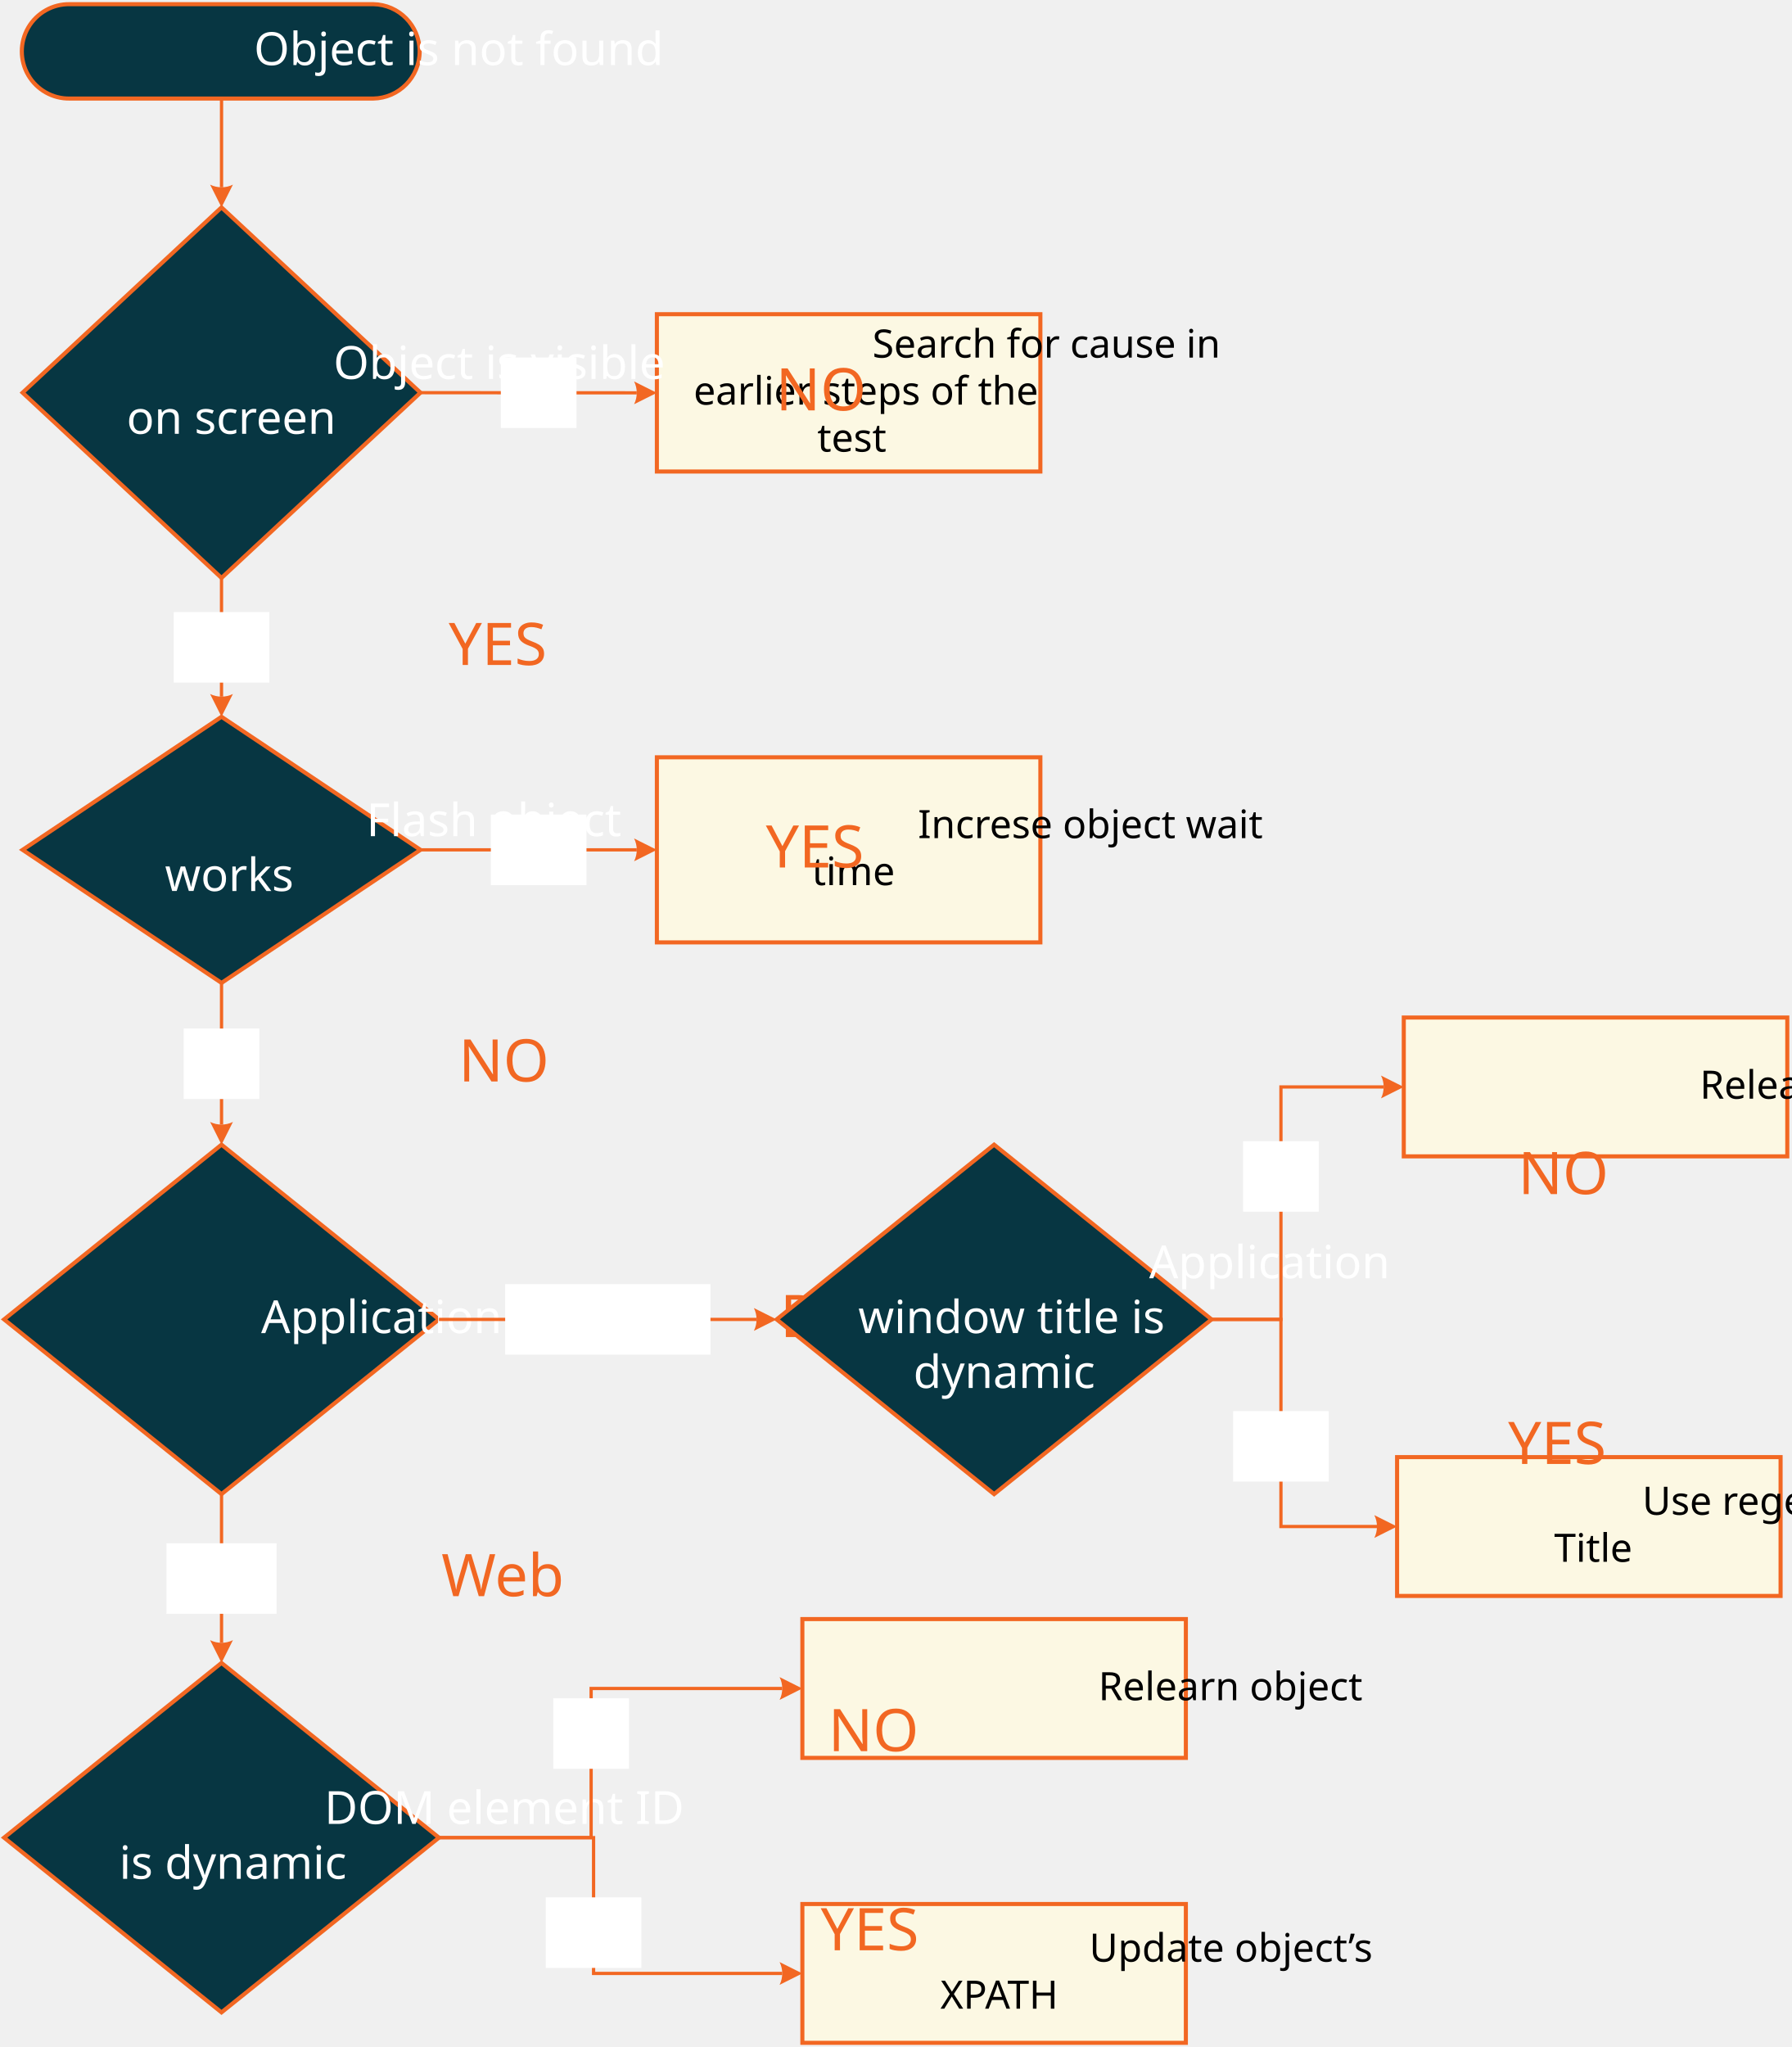
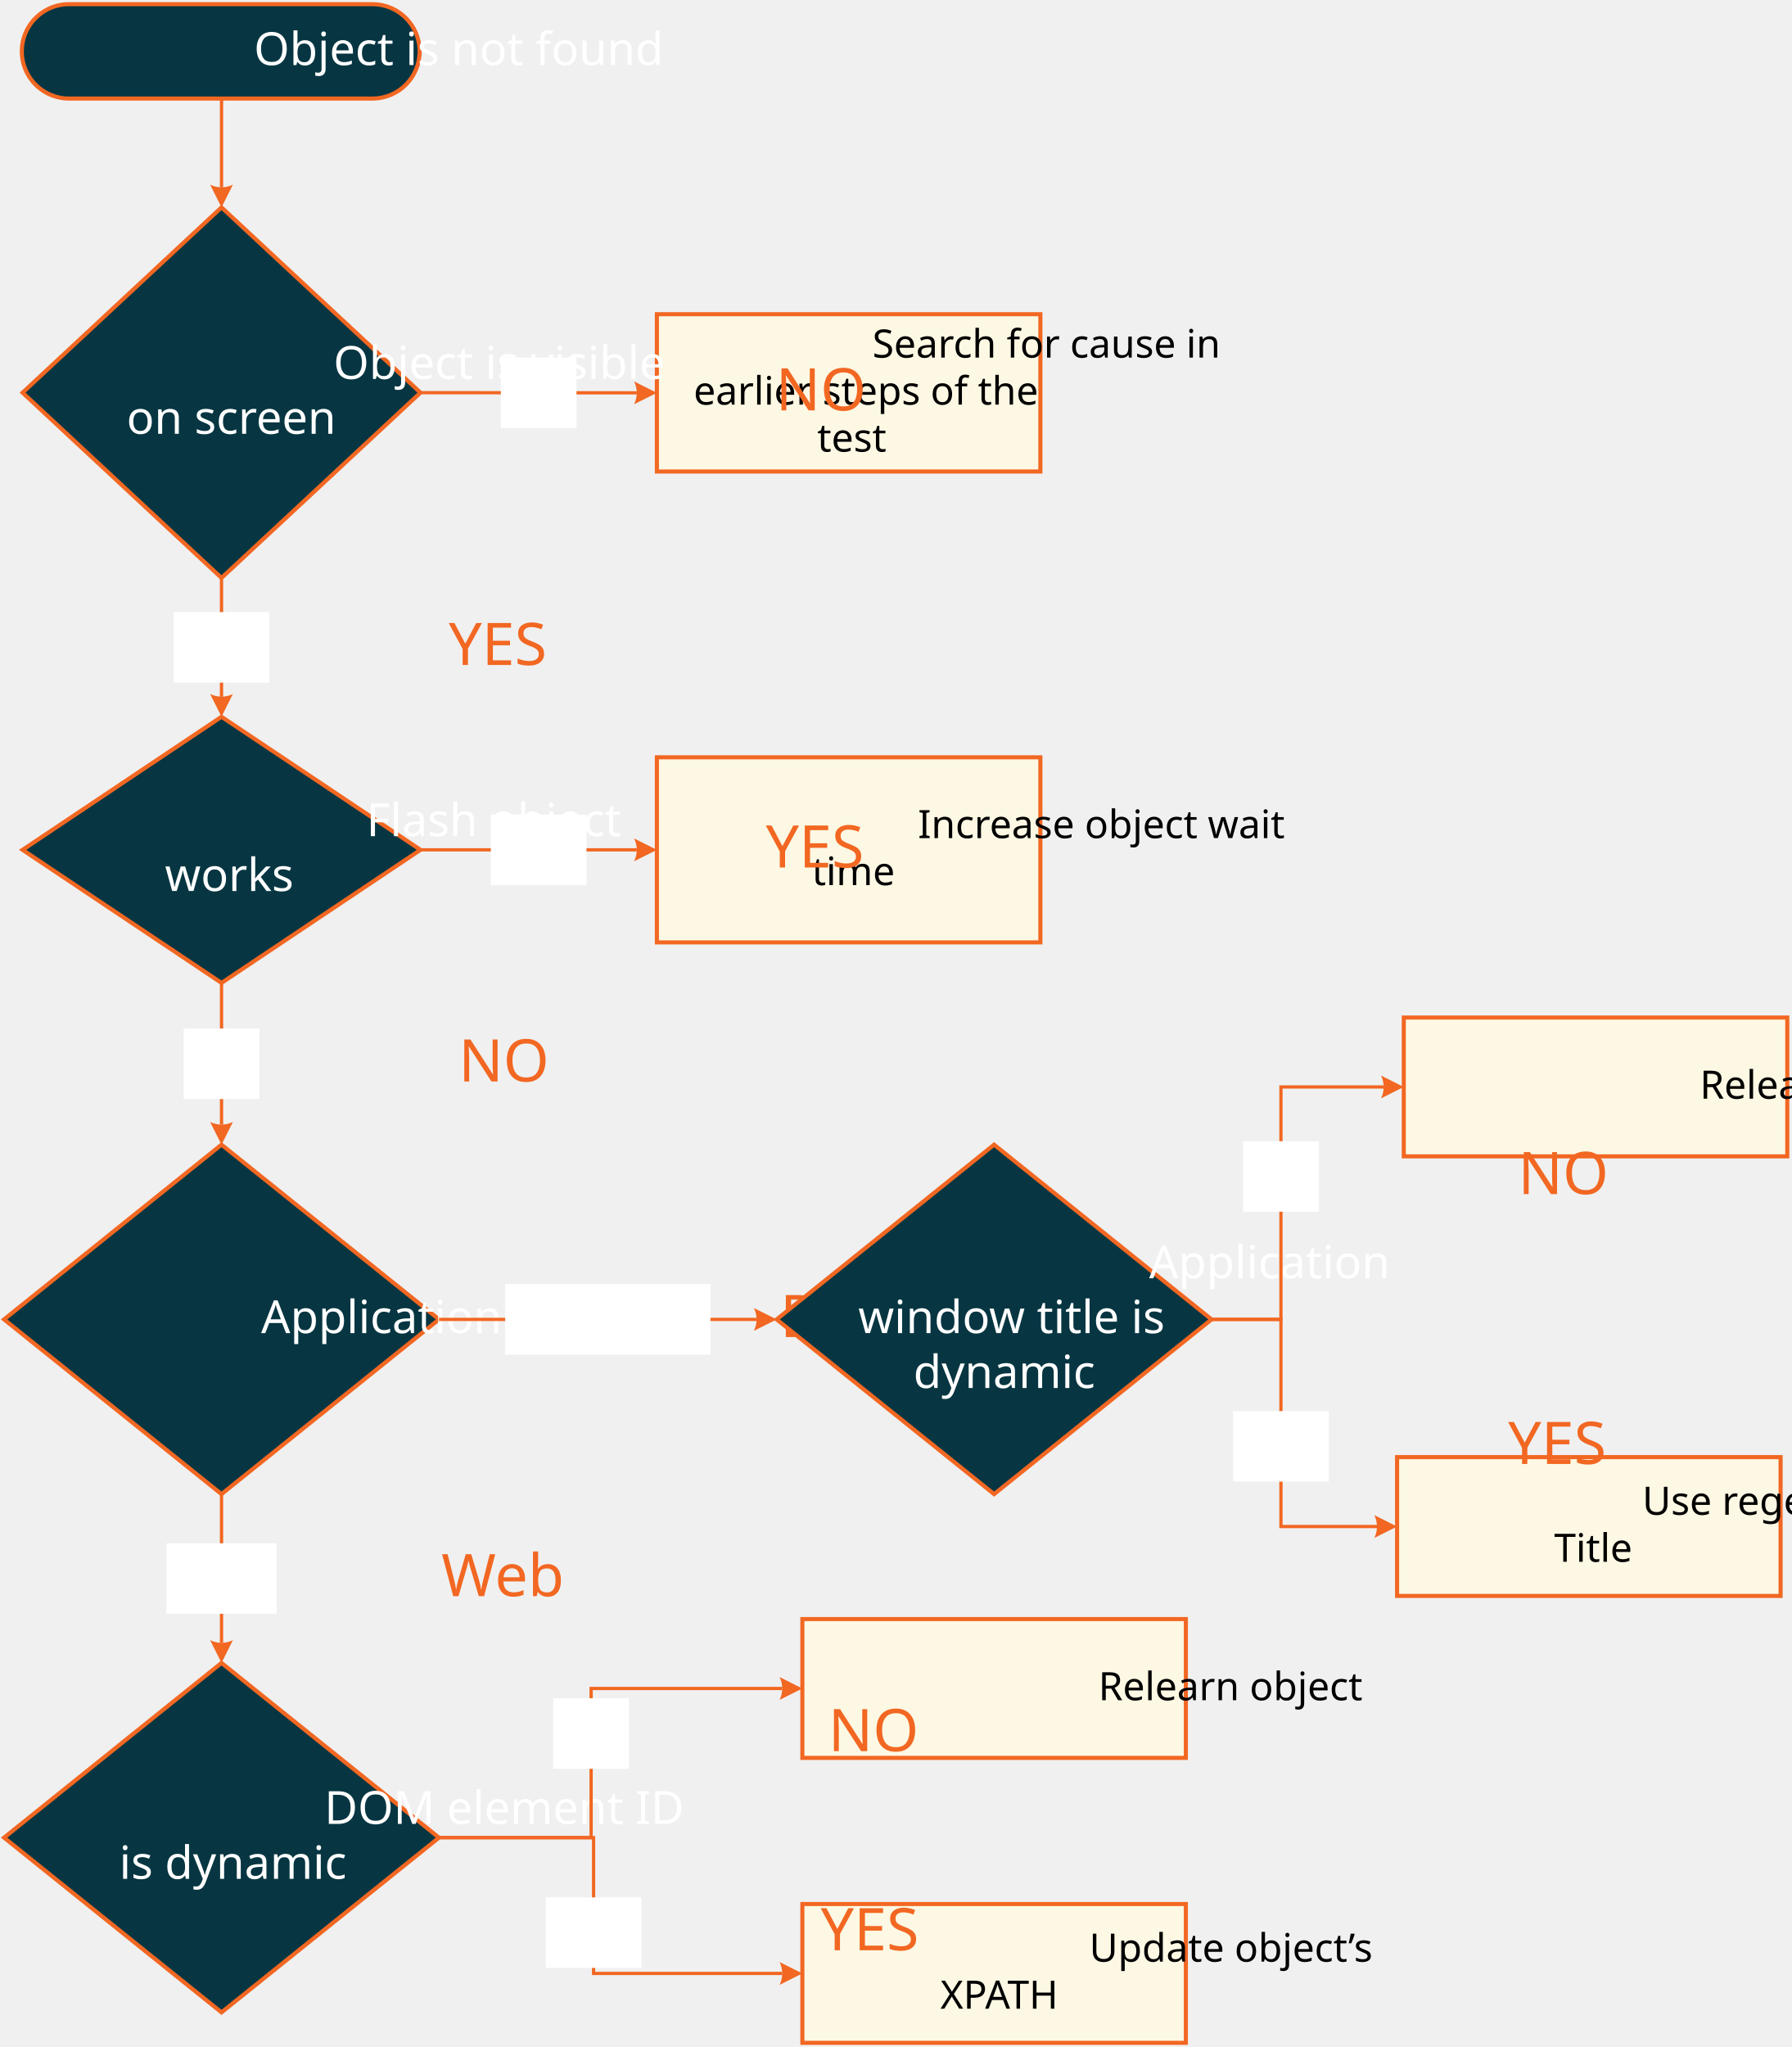
<svg xmlns="http://www.w3.org/2000/svg" xmlns:ns1="http://schemas.microsoft.com/visio/2003/SVGExtensions/" xmlns:xlink="http://www.w3.org/1999/xlink" width="7.622in" height="8.708in" viewBox="0 0 548.803 626.943" xml:space="preserve" color-interpolation-filters="sRGB" class="st11">
  <ns1:documentProperties ns1:langID="1033" ns1:viewMarkup="false" />
  <style type="text/css">
	
		.st1 {fill:#073642;stroke:#f26722;stroke-linecap:butt;stroke-width:1.25}
		.st2 {fill:#ffffff;font-family:Franklin Gothic Book;font-size:1.167em}
		.st3 {marker-end:url(#mrkr5-9);stroke:#f26722;stroke-linecap:butt;stroke-width:1}
		.st4 {fill:#f26722;fill-opacity:1;stroke:#f26722;stroke-opacity:1;stroke-width:0.284}
		.st5 {fill:#fcf8e3;stroke:#f26722;stroke-linecap:butt;stroke-width:1.25}
		.st6 {fill:#000000;font-family:Franklin Gothic Book;font-size:1em}
		.st7 {font-size:1em}
		.st8 {fill:#ffffff;stroke:none;stroke-linecap:butt;stroke-width:7.2}
		.st9 {fill:#f26722;font-family:Franklin Gothic Book;font-size:1.5em}
		.st10 {fill:#ffffff;stroke:none;stroke-linecap:butt}
		.st11 {fill:none;fill-rule:evenodd;font-size:12px;overflow:visible;stroke-linecap:square;stroke-miterlimit:3}
	
	</style>
  <defs id="Markers">
    <g id="lend5">
      <path d="M 2 1 L 0 0 L 1.981 -0.993 C 1.672 -0.365 1.673 0.373 1.985 1 " style="stroke:none" />
    </g>
    <marker id="mrkr5-9" class="st4" ns1:arrowType="5" ns1:arrowSize="2" ns1:setback="6.16" refX="-6.16" orient="auto" markerUnits="strokeWidth" overflow="visible">
      <use xlink:href="#lend5" transform="scale(-3.52,-3.52) " />
    </marker>
  </defs>
  <g ns1:mID="0" ns1:index="1" ns1:groupContext="foregroundPage">
    <ns1:pageProperties ns1:drawingScale="0.0393701" ns1:pageScale="0.0393701" ns1:drawingUnits="24" ns1:shadowOffsetX="8.50394" ns1:shadowOffsetY="-8.50394" />
    <ns1:layer ns1:name="Flowchart" ns1:index="0" />
    <ns1:layer ns1:name="Connector" ns1:index="1" />
    <g id="shape1-1" ns1:mID="1" ns1:groupContext="shape" ns1:layerMember="0" transform="translate(6.91929,-596.779)">
      <ns1:custProps>
        <ns1:cp ns1:nameU="Cost" ns1:lbl="Cost" ns1:prompt="" ns1:type="7" ns1:format="@" ns1:sortKey="" ns1:invis="false" ns1:ask="false" ns1:langID="1033" ns1:cal="0" />
        <ns1:cp ns1:nameU="ProcessNumber" ns1:lbl="Process Number" ns1:prompt="" ns1:type="2" ns1:format="" ns1:sortKey="" ns1:invis="false" ns1:ask="false" ns1:langID="1033" ns1:cal="0" />
        <ns1:cp ns1:nameU="Owner" ns1:lbl="Owner" ns1:prompt="" ns1:type="0" ns1:format="" ns1:sortKey="" ns1:invis="false" ns1:ask="false" ns1:langID="1033" ns1:cal="0" />
        <ns1:cp ns1:nameU="Function" ns1:lbl="Function" ns1:prompt="" ns1:type="0" ns1:format="" ns1:sortKey="" ns1:invis="false" ns1:ask="false" ns1:langID="1033" ns1:cal="0" ns1:val="VT4()" />
        <ns1:cp ns1:nameU="StartDate" ns1:lbl="Start Date" ns1:prompt="" ns1:type="5" ns1:format="" ns1:sortKey="" ns1:invis="false" ns1:ask="false" ns1:langID="1033" ns1:cal="0" />
        <ns1:cp ns1:nameU="EndDate" ns1:lbl="End Date" ns1:prompt="" ns1:type="5" ns1:format="" ns1:sortKey="" ns1:invis="false" ns1:ask="false" ns1:langID="1033" ns1:cal="0" />
        <ns1:cp ns1:nameU="Status" ns1:lbl="Status" ns1:prompt="" ns1:type="4" ns1:format=";Not Started;In Progress;Completed;Deferred;Waiting on Input" ns1:sortKey="" ns1:invis="false" ns1:ask="false" ns1:langID="1033" ns1:cal="0" ns1:val="VT4()" />
      </ns1:custProps>
      <ns1:userDefs>
        <ns1:ud ns1:nameU="visVersion" ns1:prompt="" ns1:val="VT0(15):26" />
        <ns1:ud ns1:nameU="DefaultWidth" ns1:prompt="" ns1:val="VT0(0.98425196850394):24" />
        <ns1:ud ns1:nameU="DefaultHeight" ns1:prompt="" ns1:val="VT0(0.39370078740157):24" />
        <ns1:ud ns1:nameU="ResizeTxtHeight" ns1:prompt="" ns1:val="VT0(0.39370078740157):24" />
      </ns1:userDefs>
      <ns1:textBlock ns1:margins="rect(2,2,2,2)" ns1:tabSpace="42.5197" />
      <ns1:textRect cx="60.945" cy="612.486" width="121.89" height="28.913" />
      <path d="M14.46 626.94 L107.43 626.94 A14.457 14.457 -180 0 0 107.43 598.03 L14.46 598.03 A14.457 14.457 -180 1 0        14.46 626.94 Z" class="st1" />
      <text x="5.33" y="616.69" class="st2" ns1:langID="1033">
        <ns1:paragraph ns1:horizAlign="1" />
        <ns1:tabList />Object is not found</text>
    </g>
    <g id="shape3-4" ns1:mID="3" ns1:groupContext="shape" ns1:layerMember="1" transform="translate(60.7776,-596.779)">
      <path d="M7.09 626.94 L7.09 654.12" class="st3" />
    </g>
    <g id="shape4-10" ns1:mID="4" ns1:groupContext="shape" ns1:layerMember="0" transform="translate(201.242,-482.543)">
      <ns1:custProps>
        <ns1:cp ns1:nameU="Cost" ns1:lbl="Cost" ns1:prompt="" ns1:type="7" ns1:format="@" ns1:sortKey="" ns1:invis="false" ns1:ask="false" ns1:langID="1033" ns1:cal="0" />
        <ns1:cp ns1:nameU="ProcessNumber" ns1:lbl="Process Number" ns1:prompt="" ns1:type="2" ns1:format="" ns1:sortKey="" ns1:invis="false" ns1:ask="false" ns1:langID="1033" ns1:cal="0" />
        <ns1:cp ns1:nameU="Owner" ns1:lbl="Owner" ns1:prompt="" ns1:type="0" ns1:format="" ns1:sortKey="" ns1:invis="false" ns1:ask="false" ns1:langID="1033" ns1:cal="0" />
        <ns1:cp ns1:nameU="Function" ns1:lbl="Function" ns1:prompt="" ns1:type="0" ns1:format="" ns1:sortKey="" ns1:invis="false" ns1:ask="false" ns1:langID="1033" ns1:cal="0" ns1:val="VT4()" />
        <ns1:cp ns1:nameU="StartDate" ns1:lbl="Start Date" ns1:prompt="" ns1:type="5" ns1:format="" ns1:sortKey="" ns1:invis="false" ns1:ask="false" ns1:langID="1033" ns1:cal="0" />
        <ns1:cp ns1:nameU="EndDate" ns1:lbl="End Date" ns1:prompt="" ns1:type="5" ns1:format="" ns1:sortKey="" ns1:invis="false" ns1:ask="false" ns1:langID="1033" ns1:cal="0" />
        <ns1:cp ns1:nameU="Status" ns1:lbl="Status" ns1:prompt="" ns1:type="4" ns1:format=";Not Started;In Progress;Completed;Deferred;Waiting on Input" ns1:sortKey="" ns1:invis="false" ns1:ask="false" ns1:langID="1033" ns1:cal="0" ns1:val="VT4()" />
      </ns1:custProps>
      <ns1:userDefs>
        <ns1:ud ns1:nameU="visVersion" ns1:prompt="" ns1:val="VT0(15):26" />
        <ns1:ud ns1:nameU="DefaultWidth" ns1:prompt="" ns1:val="VT0(0.98425196850394):24" />
        <ns1:ud ns1:nameU="DefaultHeight" ns1:prompt="" ns1:val="VT0(0.59055118110236):24" />
        <ns1:ud ns1:nameU="ResizeTxtHeight" ns1:prompt="" ns1:val="VT0(0.59055118110236):24" />
        <ns1:ud ns1:nameU="ResizeTxtHeight" ns1:prompt="" ns1:val="VT0(0.66929133858268):24" />
      </ns1:userDefs>
      <ns1:textBlock ns1:margins="rect(2,2,2,2)" ns1:tabSpace="42.5197" />
      <ns1:textRect cx="58.744" cy="602.848" width="117.49" height="48.189" />
      <rect x="0" y="578.754" width="117.489" height="48.189" class="st5" />
      <text x="9.87" y="592.05" class="st6" ns1:langID="1033">
        <ns1:paragraph ns1:horizAlign="1" />
        <ns1:tabList />Search for cause in <tspan x="11.25" dy="1.2em" class="st7">earlier steps of the </tspan>
        <tspan x="49.15" dy="1.2em" class="st7">test</tspan>
      </text>
    </g>
    <g id="shape5-15" ns1:mID="5" ns1:groupContext="shape" ns1:layerMember="1" transform="translate(128.809,-513.752)">
      <ns1:textBlock ns1:margins="rect(4,4,4,4)" ns1:tabSpace="42.5197" />
      <ns1:textRect cx="36.216" cy="634.029" width="90" height="29.604" />
      <path d="M0 634 L66.27 634.05" class="st3" />
      <rect ns1:rectContext="textBkgnd" x="24.624" y="623.229" width="23.186" height="21.6" class="st8" />
      <text x="24.62" y="639.43" class="st9" ns1:langID="1033">
        <ns1:paragraph ns1:horizAlign="1" />
        <ns1:tabList />NO</text>
    </g>
    <a target="_top" xlink:href="https://www.inflectra.com/support/knowledgebase/kb375.aspx" xlink:title="KB397">
      <g id="shape6-22" ns1:mID="6" ns1:groupContext="shape" ns1:layerMember="0" transform="translate(6.91929,-325.898)">
        <ns1:custProps>
          <ns1:cp ns1:nameU="Cost" ns1:lbl="Cost" ns1:prompt="" ns1:type="7" ns1:format="@" ns1:sortKey="" ns1:invis="false" ns1:ask="false" ns1:langID="1033" ns1:cal="0" />
          <ns1:cp ns1:nameU="ProcessNumber" ns1:lbl="Process Number" ns1:prompt="" ns1:type="2" ns1:format="" ns1:sortKey="" ns1:invis="false" ns1:ask="false" ns1:langID="1033" ns1:cal="0" />
          <ns1:cp ns1:nameU="Owner" ns1:lbl="Owner" ns1:prompt="" ns1:type="0" ns1:format="" ns1:sortKey="" ns1:invis="false" ns1:ask="false" ns1:langID="1033" ns1:cal="0" />
          <ns1:cp ns1:nameU="Function" ns1:lbl="Function" ns1:prompt="" ns1:type="0" ns1:format="" ns1:sortKey="" ns1:invis="false" ns1:ask="false" ns1:langID="1033" ns1:cal="0" ns1:val="VT4()" />
          <ns1:cp ns1:nameU="StartDate" ns1:lbl="Start Date" ns1:prompt="" ns1:type="5" ns1:format="" ns1:sortKey="" ns1:invis="false" ns1:ask="false" ns1:langID="1033" ns1:cal="0" />
          <ns1:cp ns1:nameU="EndDate" ns1:lbl="End Date" ns1:prompt="" ns1:type="5" ns1:format="" ns1:sortKey="" ns1:invis="false" ns1:ask="false" ns1:langID="1033" ns1:cal="0" />
          <ns1:cp ns1:nameU="Status" ns1:lbl="Status" ns1:prompt="" ns1:type="4" ns1:format=";Not Started;In Progress;Completed;Deferred;Waiting on Input" ns1:sortKey="" ns1:invis="false" ns1:ask="false" ns1:langID="1033" ns1:cal="0" ns1:val="VT4()" />
        </ns1:custProps>
        <ns1:userDefs>
          <ns1:ud ns1:nameU="visVersion" ns1:prompt="" ns1:val="VT0(15):26" />
          <ns1:ud ns1:nameU="DefaultWidth" ns1:prompt="" ns1:val="VT0(0.98425196850394):24" />
          <ns1:ud ns1:nameU="DefaultHeight" ns1:prompt="" ns1:val="VT0(0.59055118110236):24" />
          <ns1:ud ns1:nameU="ResizeTxtHeight" ns1:prompt="" ns1:val="VT0(0.59055118110236):24" />
          <ns1:ud ns1:nameU="ResizeTxtHeight" ns1:prompt="" ns1:val="VT0(0.70866141732283):24" />
        </ns1:userDefs>
        <ns1:textBlock ns1:margins="rect(2,2,2,2)" ns1:tabSpace="42.5197" />
        <ns1:textRect cx="60.945" cy="586.179" width="101.58" height="61.145" />
        <path d="M0 586.18 L60.94 545.42 L121.89 586.18 L60.94 626.94 L0 586.18 Z" class="st1" />
        <text x="25.24" y="581.98" class="st2" ns1:langID="1033">
          <ns1:paragraph ns1:horizAlign="1" />
          <ns1:tabList />Flash object <tspan x="43.6" dy="1.2em" class="st7">works</tspan>
        </text>
      </g>
    </a>
    <g id="shape7-26" ns1:mID="7" ns1:groupContext="shape" ns1:layerMember="1" transform="translate(74.9508,-449.945)">
      <ns1:textBlock ns1:margins="rect(4,4,4,4)" ns1:tabSpace="42.5197" />
      <ns1:textRect cx="-7.087" cy="648.202" width="90" height="29.604" />
      <path d="M-7.09 626.94 L-7.09 663.3" class="st3" />
      <rect ns1:rectContext="textBkgnd" x="-21.734" y="637.403" width="29.294" height="21.6" class="st8" />
      <text x="-21.73" y="653.6" class="st9" ns1:langID="1033">
        <ns1:paragraph ns1:horizAlign="1" />
        <ns1:tabList />YES</text>
    </g>
    <a target="_top" xlink:href="https://www.inflectra.com/Support/KnowledgeBase/KB301.aspx">
      <g id="shape8-33" ns1:mID="8" ns1:groupContext="shape" ns1:layerMember="0" transform="translate(201.242,-338.315)">
        <ns1:custProps>
          <ns1:cp ns1:nameU="Cost" ns1:lbl="Cost" ns1:prompt="" ns1:type="7" ns1:format="@" ns1:sortKey="" ns1:invis="false" ns1:ask="false" ns1:langID="1033" ns1:cal="0" />
          <ns1:cp ns1:nameU="ProcessNumber" ns1:lbl="Process Number" ns1:prompt="" ns1:type="2" ns1:format="" ns1:sortKey="" ns1:invis="false" ns1:ask="false" ns1:langID="1033" ns1:cal="0" />
          <ns1:cp ns1:nameU="Owner" ns1:lbl="Owner" ns1:prompt="" ns1:type="0" ns1:format="" ns1:sortKey="" ns1:invis="false" ns1:ask="false" ns1:langID="1033" ns1:cal="0" />
          <ns1:cp ns1:nameU="Function" ns1:lbl="Function" ns1:prompt="" ns1:type="0" ns1:format="" ns1:sortKey="" ns1:invis="false" ns1:ask="false" ns1:langID="1033" ns1:cal="0" ns1:val="VT4()" />
          <ns1:cp ns1:nameU="StartDate" ns1:lbl="Start Date" ns1:prompt="" ns1:type="5" ns1:format="" ns1:sortKey="" ns1:invis="false" ns1:ask="false" ns1:langID="1033" ns1:cal="0" />
          <ns1:cp ns1:nameU="EndDate" ns1:lbl="End Date" ns1:prompt="" ns1:type="5" ns1:format="" ns1:sortKey="" ns1:invis="false" ns1:ask="false" ns1:langID="1033" ns1:cal="0" />
          <ns1:cp ns1:nameU="Status" ns1:lbl="Status" ns1:prompt="" ns1:type="4" ns1:format=";Not Started;In Progress;Completed;Deferred;Waiting on Input" ns1:sortKey="" ns1:invis="false" ns1:ask="false" ns1:langID="1033" ns1:cal="0" ns1:val="VT4()" />
        </ns1:custProps>
        <ns1:userDefs>
          <ns1:ud ns1:nameU="visVersion" ns1:prompt="" ns1:val="VT0(15):26" />
          <ns1:ud ns1:nameU="DefaultWidth" ns1:prompt="" ns1:val="VT0(0.98425196850394):24" />
          <ns1:ud ns1:nameU="DefaultHeight" ns1:prompt="" ns1:val="VT0(0.59055118110236):24" />
          <ns1:ud ns1:nameU="ResizeTxtHeight" ns1:prompt="" ns1:val="VT0(0.59055118110236):24" />
        </ns1:userDefs>
        <ns1:textBlock ns1:margins="rect(2,2,2,2)" ns1:tabSpace="42.5197" />
        <ns1:textRect cx="58.744" cy="598.596" width="117.49" height="56.693" />
        <rect x="0" y="570.25" width="117.489" height="56.693" class="st5" />
        <text x="11.33" y="595" class="st6" ns1:langID="1033">
          <ns1:paragraph ns1:horizAlign="1" />
-           <ns1:tabList />Increse object wait <tspan x="47.51" dy="1.2em" class="st7">time</tspan>
+           <ns1:tabList />Increase object wait <tspan x="47.51" dy="1.2em" class="st7">time</tspan>
        </text>
      </g>
    </a>
    <g id="shape9-37" ns1:mID="9" ns1:groupContext="shape" ns1:layerMember="1" transform="translate(128.809,-373.748)">
      <ns1:textBlock ns1:margins="rect(4,4,4,4)" ns1:tabSpace="42.5197" />
      <ns1:textRect cx="36.216" cy="634.029" width="90" height="29.604" />
      <path d="M0 634.03 L66.27 634.03" class="st3" />
      <rect ns1:rectContext="textBkgnd" x="21.569" y="623.229" width="29.294" height="21.6" class="st8" />
      <text x="21.57" y="639.43" class="st9" ns1:langID="1033">
        <ns1:paragraph ns1:horizAlign="1" />
        <ns1:tabList />YES</text>
    </g>
    <g id="shape10-44" ns1:mID="10" ns1:groupContext="shape" ns1:layerMember="0" transform="translate(1.25,-169.315)">
      <ns1:custProps>
        <ns1:cp ns1:nameU="Cost" ns1:lbl="Cost" ns1:prompt="" ns1:type="7" ns1:format="@" ns1:sortKey="" ns1:invis="false" ns1:ask="false" ns1:langID="1033" ns1:cal="0" />
        <ns1:cp ns1:nameU="ProcessNumber" ns1:lbl="Process Number" ns1:prompt="" ns1:type="2" ns1:format="" ns1:sortKey="" ns1:invis="false" ns1:ask="false" ns1:langID="1033" ns1:cal="0" />
        <ns1:cp ns1:nameU="Owner" ns1:lbl="Owner" ns1:prompt="" ns1:type="0" ns1:format="" ns1:sortKey="" ns1:invis="false" ns1:ask="false" ns1:langID="1033" ns1:cal="0" />
        <ns1:cp ns1:nameU="Function" ns1:lbl="Function" ns1:prompt="" ns1:type="0" ns1:format="" ns1:sortKey="" ns1:invis="false" ns1:ask="false" ns1:langID="1033" ns1:cal="0" ns1:val="VT4()" />
        <ns1:cp ns1:nameU="StartDate" ns1:lbl="Start Date" ns1:prompt="" ns1:type="5" ns1:format="" ns1:sortKey="" ns1:invis="false" ns1:ask="false" ns1:langID="1033" ns1:cal="0" />
        <ns1:cp ns1:nameU="EndDate" ns1:lbl="End Date" ns1:prompt="" ns1:type="5" ns1:format="" ns1:sortKey="" ns1:invis="false" ns1:ask="false" ns1:langID="1033" ns1:cal="0" />
        <ns1:cp ns1:nameU="Status" ns1:lbl="Status" ns1:prompt="" ns1:type="4" ns1:format=";Not Started;In Progress;Completed;Deferred;Waiting on Input" ns1:sortKey="" ns1:invis="false" ns1:ask="false" ns1:langID="1033" ns1:cal="0" ns1:val="VT4()" />
      </ns1:custProps>
      <ns1:userDefs>
        <ns1:ud ns1:nameU="visVersion" ns1:prompt="" ns1:val="VT0(15):26" />
        <ns1:ud ns1:nameU="DefaultWidth" ns1:prompt="" ns1:val="VT0(0.98425196850394):24" />
        <ns1:ud ns1:nameU="DefaultHeight" ns1:prompt="" ns1:val="VT0(0.59055118110236):24" />
        <ns1:ud ns1:nameU="ResizeTxtHeight" ns1:prompt="" ns1:val="VT0(0.59055118110236):24" />
      </ns1:userDefs>
      <ns1:textBlock ns1:margins="rect(2,2,2,2)" ns1:tabSpace="42.5197" />
      <ns1:textRect cx="66.614" cy="573.423" width="111.03" height="80.279" />
      <path d="M0 573.42 L66.61 519.9 L133.23 573.42 L66.61 626.94 L0 573.42 Z" class="st1" />
      <text x="13.22" y="577.62" class="st2" ns1:langID="1033">
        <ns1:paragraph ns1:horizAlign="1" />
        <ns1:tabList />Application type is</text>
    </g>
    <g id="shape11-47" ns1:mID="11" ns1:groupContext="shape" ns1:layerMember="1" transform="translate(60.7776,-325.898)">
      <ns1:textBlock ns1:margins="rect(4,4,4,4)" ns1:tabSpace="42.5197" />
      <ns1:textRect cx="7.087" cy="651.715" width="90" height="29.604" />
      <path d="M7.09 626.94 L7.09 670.33" class="st3" />
      <rect ns1:rectContext="textBkgnd" x="-4.506" y="640.915" width="23.186" height="21.6" class="st8" />
      <text x="-4.51" y="657.12" class="st9" ns1:langID="1033">
        <ns1:paragraph ns1:horizAlign="1" />
        <ns1:tabList />NO</text>
    </g>
    <a target="_top" xlink:href="https://www.inflectra.com/Support/KnowledgeBase/KB428.aspx">
      <g id="shape14-54" ns1:mID="14" ns1:groupContext="shape" ns1:layerMember="0" transform="translate(430.065,-272.779)">
        <ns1:custProps>
          <ns1:cp ns1:nameU="Cost" ns1:lbl="Cost" ns1:prompt="" ns1:type="7" ns1:format="@" ns1:sortKey="" ns1:invis="false" ns1:ask="false" ns1:langID="1033" ns1:cal="0" />
          <ns1:cp ns1:nameU="ProcessNumber" ns1:lbl="Process Number" ns1:prompt="" ns1:type="2" ns1:format="" ns1:sortKey="" ns1:invis="false" ns1:ask="false" ns1:langID="1033" ns1:cal="0" />
          <ns1:cp ns1:nameU="Owner" ns1:lbl="Owner" ns1:prompt="" ns1:type="0" ns1:format="" ns1:sortKey="" ns1:invis="false" ns1:ask="false" ns1:langID="1033" ns1:cal="0" />
          <ns1:cp ns1:nameU="Function" ns1:lbl="Function" ns1:prompt="" ns1:type="0" ns1:format="" ns1:sortKey="" ns1:invis="false" ns1:ask="false" ns1:langID="1033" ns1:cal="0" ns1:val="VT4()" />
          <ns1:cp ns1:nameU="StartDate" ns1:lbl="Start Date" ns1:prompt="" ns1:type="5" ns1:format="" ns1:sortKey="" ns1:invis="false" ns1:ask="false" ns1:langID="1033" ns1:cal="0" />
          <ns1:cp ns1:nameU="EndDate" ns1:lbl="End Date" ns1:prompt="" ns1:type="5" ns1:format="" ns1:sortKey="" ns1:invis="false" ns1:ask="false" ns1:langID="1033" ns1:cal="0" />
          <ns1:cp ns1:nameU="Status" ns1:lbl="Status" ns1:prompt="" ns1:type="4" ns1:format=";Not Started;In Progress;Completed;Deferred;Waiting on Input" ns1:sortKey="" ns1:invis="false" ns1:ask="false" ns1:langID="1033" ns1:cal="0" ns1:val="VT4()" />
        </ns1:custProps>
        <ns1:userDefs>
          <ns1:ud ns1:nameU="visVersion" ns1:prompt="" ns1:val="VT0(15):26" />
          <ns1:ud ns1:nameU="DefaultWidth" ns1:prompt="" ns1:val="VT0(0.98425196850394):24" />
          <ns1:ud ns1:nameU="DefaultHeight" ns1:prompt="" ns1:val="VT0(0.59055118110236):24" />
          <ns1:ud ns1:nameU="ResizeTxtHeight" ns1:prompt="" ns1:val="VT0(0.59055118110236):24" />
        </ns1:userDefs>
        <ns1:textBlock ns1:margins="rect(2,2,2,2)" ns1:tabSpace="42.5197" />
        <ns1:textRect cx="58.744" cy="605.683" width="117.49" height="42.52" />
        <rect x="0" y="584.423" width="117.489" height="42.52" class="st5" />
        <text x="22.06" y="609.28" class="st6" ns1:langID="1033">
          <ns1:paragraph ns1:horizAlign="1" />
          <ns1:tabList />Relearn object</text>
      </g>
    </a>
    <g id="shape15-57" ns1:mID="15" ns1:groupContext="shape" ns1:layerMember="1" transform="translate(134.478,-215.747)">
      <ns1:textBlock ns1:margins="rect(4,4,4,4)" ns1:tabSpace="42.5197" />
      <ns1:textRect cx="51.732" cy="619.856" width="90" height="29.604" />
      <path d="M0 619.86 L97.3 619.86" class="st3" />
      <rect ns1:rectContext="textBkgnd" x="20.289" y="609.056" width="62.886" height="21.6" class="st8" />
      <text x="20.29" y="625.26" class="st9" ns1:langID="1033">
        <ns1:paragraph ns1:horizAlign="1" />
        <ns1:tabList />Desktop</text>
    </g>
    <a target="_top" xlink:href="https://www.inflectra.com/Support/KnowledgeBase/KB429.aspx">
      <g id="shape17-64" ns1:mID="17" ns1:groupContext="shape" ns1:layerMember="0" transform="translate(237.943,-169.315)">
        <ns1:custProps>
          <ns1:cp ns1:nameU="Cost" ns1:lbl="Cost" ns1:prompt="" ns1:type="7" ns1:format="@" ns1:sortKey="" ns1:invis="false" ns1:ask="false" ns1:langID="1033" ns1:cal="0" />
          <ns1:cp ns1:nameU="ProcessNumber" ns1:lbl="Process Number" ns1:prompt="" ns1:type="2" ns1:format="" ns1:sortKey="" ns1:invis="false" ns1:ask="false" ns1:langID="1033" ns1:cal="0" />
          <ns1:cp ns1:nameU="Owner" ns1:lbl="Owner" ns1:prompt="" ns1:type="0" ns1:format="" ns1:sortKey="" ns1:invis="false" ns1:ask="false" ns1:langID="1033" ns1:cal="0" />
          <ns1:cp ns1:nameU="Function" ns1:lbl="Function" ns1:prompt="" ns1:type="0" ns1:format="" ns1:sortKey="" ns1:invis="false" ns1:ask="false" ns1:langID="1033" ns1:cal="0" ns1:val="VT4()" />
          <ns1:cp ns1:nameU="StartDate" ns1:lbl="Start Date" ns1:prompt="" ns1:type="5" ns1:format="" ns1:sortKey="" ns1:invis="false" ns1:ask="false" ns1:langID="1033" ns1:cal="0" />
          <ns1:cp ns1:nameU="EndDate" ns1:lbl="End Date" ns1:prompt="" ns1:type="5" ns1:format="" ns1:sortKey="" ns1:invis="false" ns1:ask="false" ns1:langID="1033" ns1:cal="0" />
          <ns1:cp ns1:nameU="Status" ns1:lbl="Status" ns1:prompt="" ns1:type="4" ns1:format=";Not Started;In Progress;Completed;Deferred;Waiting on Input" ns1:sortKey="" ns1:invis="false" ns1:ask="false" ns1:langID="1033" ns1:cal="0" ns1:val="VT4()" />
        </ns1:custProps>
        <ns1:userDefs>
          <ns1:ud ns1:nameU="visVersion" ns1:prompt="" ns1:val="VT0(15):26" />
          <ns1:ud ns1:nameU="DefaultWidth" ns1:prompt="" ns1:val="VT0(0.98425196850394):24" />
          <ns1:ud ns1:nameU="DefaultHeight" ns1:prompt="" ns1:val="VT0(0.59055118110236):24" />
          <ns1:ud ns1:nameU="ResizeTxtHeight" ns1:prompt="" ns1:val="VT0(0.59055118110236):24" />
          <ns1:ud ns1:nameU="ResizeTxtHeight" ns1:prompt="" ns1:val="VT0(1.0236220472441):24" />
        </ns1:userDefs>
        <ns1:textBlock ns1:margins="rect(2,2,2,2)" ns1:tabSpace="42.5197" />
        <ns1:textRect cx="66.614" cy="573.423" width="111.03" height="80.279" />
        <path d="M0 573.42 L66.61 519.9 L133.23 573.42 L66.61 626.94 L0 573.42 Z" class="st1" />
        <text x="34.02" y="560.82" class="st2" ns1:langID="1033">
          <ns1:paragraph ns1:horizAlign="1" />
          <ns1:tabList />Application <tspan x="24.99" dy="1.2em" class="st7">window title is </tspan>
          <tspan x="41.88" dy="1.2em" class="st7">dynamic</tspan>
        </text>
      </g>
    </a>
    <a target="_top" xlink:href="https://www.inflectra.com/Support/KnowledgeBase/KB429.aspx">
      <g id="shape32-69" ns1:mID="32" ns1:groupContext="shape" ns1:layerMember="0" transform="translate(428.013,-138.134)">
        <ns1:custProps>
          <ns1:cp ns1:nameU="Cost" ns1:lbl="Cost" ns1:prompt="" ns1:type="7" ns1:format="@" ns1:sortKey="" ns1:invis="false" ns1:ask="false" ns1:langID="1033" ns1:cal="0" />
          <ns1:cp ns1:nameU="ProcessNumber" ns1:lbl="Process Number" ns1:prompt="" ns1:type="2" ns1:format="" ns1:sortKey="" ns1:invis="false" ns1:ask="false" ns1:langID="1033" ns1:cal="0" />
          <ns1:cp ns1:nameU="Owner" ns1:lbl="Owner" ns1:prompt="" ns1:type="0" ns1:format="" ns1:sortKey="" ns1:invis="false" ns1:ask="false" ns1:langID="1033" ns1:cal="0" />
          <ns1:cp ns1:nameU="Function" ns1:lbl="Function" ns1:prompt="" ns1:type="0" ns1:format="" ns1:sortKey="" ns1:invis="false" ns1:ask="false" ns1:langID="1033" ns1:cal="0" ns1:val="VT4()" />
          <ns1:cp ns1:nameU="StartDate" ns1:lbl="Start Date" ns1:prompt="" ns1:type="5" ns1:format="" ns1:sortKey="" ns1:invis="false" ns1:ask="false" ns1:langID="1033" ns1:cal="0" />
          <ns1:cp ns1:nameU="EndDate" ns1:lbl="End Date" ns1:prompt="" ns1:type="5" ns1:format="" ns1:sortKey="" ns1:invis="false" ns1:ask="false" ns1:langID="1033" ns1:cal="0" />
          <ns1:cp ns1:nameU="Status" ns1:lbl="Status" ns1:prompt="" ns1:type="4" ns1:format=";Not Started;In Progress;Completed;Deferred;Waiting on Input" ns1:sortKey="" ns1:invis="false" ns1:ask="false" ns1:langID="1033" ns1:cal="0" ns1:val="VT4()" />
        </ns1:custProps>
        <ns1:userDefs>
          <ns1:ud ns1:nameU="visVersion" ns1:prompt="" ns1:val="VT0(15):26" />
          <ns1:ud ns1:nameU="DefaultWidth" ns1:prompt="" ns1:val="VT0(0.98425196850394):24" />
          <ns1:ud ns1:nameU="DefaultHeight" ns1:prompt="" ns1:val="VT0(0.59055118110236):24" />
          <ns1:ud ns1:nameU="ResizeTxtHeight" ns1:prompt="" ns1:val="VT0(0.59055118110236):24" />
        </ns1:userDefs>
        <ns1:textBlock ns1:margins="rect(2,2,2,2)" ns1:tabSpace="42.5197" />
        <ns1:textRect cx="58.744" cy="605.683" width="117.49" height="42.52" />
        <rect x="0" y="584.423" width="117.489" height="42.52" class="st5" />
        <text x="6.49" y="602.08" class="st6" ns1:langID="1033">
          <ns1:paragraph ns1:horizAlign="1" />
          <ns1:tabList />Use regex in Window <tspan x="48.11" dy="1.2em" class="st7">Title</tspan>
        </text>
      </g>
    </a>
    <g id="shape33-73" ns1:mID="33" ns1:groupContext="shape" ns1:layerMember="1" transform="translate(371.171,-222.834)">
      <ns1:textBlock ns1:margins="rect(4,4,4,4)" ns1:tabSpace="42.5197" />
      <ns1:textRect cx="21.26" cy="583.153" width="90" height="29.604" />
      <path d="M0 626.94 L21.26 626.94 L21.26 555.74 L52.73 555.74" class="st3" />
      <rect ns1:rectContext="textBkgnd" x="9.667" y="572.353" width="23.186" height="21.6" class="st8" />
      <text x="9.67" y="588.55" class="st9" ns1:langID="1033">
        <ns1:paragraph ns1:horizAlign="1" />
        <ns1:tabList />NO</text>
    </g>
    <g id="shape34-80" ns1:mID="34" ns1:groupContext="shape" ns1:layerMember="1" transform="translate(371.171,-222.834)">
      <ns1:textBlock ns1:margins="rect(4,4,4,4)" ns1:tabSpace="42.5197" />
      <ns1:textRect cx="21.26" cy="665.824" width="90" height="29.604" />
      <path d="M0 626.94 L21.26 626.94 L21.26 690.38 L50.68 690.38" class="st3" />
      <rect ns1:rectContext="textBkgnd" x="6.613" y="655.024" width="29.294" height="21.6" class="st10" />
      <text x="6.61" y="671.22" class="st9" ns1:langID="1033">
        <ns1:paragraph ns1:horizAlign="1" />
        <ns1:tabList />YES</text>
    </g>
    <a target="_top" xlink:href="http://uitestingplayground.com/dynamicid">
      <g id="shape35-87" ns1:mID="35" ns1:groupContext="shape" ns1:layerMember="0" transform="translate(1.25,-10.5745)">
        <ns1:custProps>
          <ns1:cp ns1:nameU="Cost" ns1:lbl="Cost" ns1:prompt="" ns1:type="7" ns1:format="@" ns1:sortKey="" ns1:invis="false" ns1:ask="false" ns1:langID="1033" ns1:cal="0" />
          <ns1:cp ns1:nameU="ProcessNumber" ns1:lbl="Process Number" ns1:prompt="" ns1:type="2" ns1:format="" ns1:sortKey="" ns1:invis="false" ns1:ask="false" ns1:langID="1033" ns1:cal="0" />
          <ns1:cp ns1:nameU="Owner" ns1:lbl="Owner" ns1:prompt="" ns1:type="0" ns1:format="" ns1:sortKey="" ns1:invis="false" ns1:ask="false" ns1:langID="1033" ns1:cal="0" />
          <ns1:cp ns1:nameU="Function" ns1:lbl="Function" ns1:prompt="" ns1:type="0" ns1:format="" ns1:sortKey="" ns1:invis="false" ns1:ask="false" ns1:langID="1033" ns1:cal="0" ns1:val="VT4()" />
          <ns1:cp ns1:nameU="StartDate" ns1:lbl="Start Date" ns1:prompt="" ns1:type="5" ns1:format="" ns1:sortKey="" ns1:invis="false" ns1:ask="false" ns1:langID="1033" ns1:cal="0" />
          <ns1:cp ns1:nameU="EndDate" ns1:lbl="End Date" ns1:prompt="" ns1:type="5" ns1:format="" ns1:sortKey="" ns1:invis="false" ns1:ask="false" ns1:langID="1033" ns1:cal="0" />
          <ns1:cp ns1:nameU="Status" ns1:lbl="Status" ns1:prompt="" ns1:type="4" ns1:format=";Not Started;In Progress;Completed;Deferred;Waiting on Input" ns1:sortKey="" ns1:invis="false" ns1:ask="false" ns1:langID="1033" ns1:cal="0" ns1:val="VT4()" />
        </ns1:custProps>
        <ns1:userDefs>
          <ns1:ud ns1:nameU="visVersion" ns1:prompt="" ns1:val="VT0(15):26" />
          <ns1:ud ns1:nameU="DefaultWidth" ns1:prompt="" ns1:val="VT0(0.98425196850394):24" />
          <ns1:ud ns1:nameU="DefaultHeight" ns1:prompt="" ns1:val="VT0(0.59055118110236):24" />
          <ns1:ud ns1:nameU="ResizeTxtHeight" ns1:prompt="" ns1:val="VT0(0.59055118110236):24" />
          <ns1:ud ns1:nameU="ResizeTxtHeight" ns1:prompt="" ns1:val="VT0(0.70866141732283):24" />
        </ns1:userDefs>
        <ns1:textBlock ns1:margins="rect(2,2,2,2)" ns1:tabSpace="42.5197" />
        <ns1:textRect cx="66.614" cy="573.423" width="111.03" height="80.279" />
        <path d="M0 573.42 L66.61 519.9 L133.23 573.42 L66.61 626.94 L0 573.42 Z" class="st1" />
        <text x="18.04" y="569.22" class="st2" ns1:langID="1033">
          <ns1:paragraph ns1:horizAlign="1" />
          <ns1:tabList />DOM element ID <tspan x="35.28" dy="1.2em" class="st7">is dynamic</tspan>
        </text>
      </g>
    </a>
    <g id="shape36-91" ns1:mID="36" ns1:groupContext="shape" ns1:layerMember="1" transform="translate(60.7776,-169.315)">
      <ns1:textBlock ns1:margins="rect(4,4,4,4)" ns1:tabSpace="42.5197" />
      <ns1:textRect cx="7.087" cy="652.793" width="90" height="29.604" />
      <path d="M7.09 626.94 L7.09 672.48" class="st3" />
      <rect ns1:rectContext="textBkgnd" x="-9.788" y="641.994" width="33.75" height="21.6" class="st8" />
      <text x="-9.79" y="658.19" class="st9" ns1:langID="1033">
        <ns1:paragraph ns1:horizAlign="1" />
        <ns1:tabList />Web</text>
    </g>
    <a target="_top" xlink:href="https://www.inflectra.com/Support/KnowledgeBase/KB428.aspx">
      <g id="shape37-98" ns1:mID="37" ns1:groupContext="shape" ns1:layerMember="0" transform="translate(245.813,-88.5273)">
        <ns1:custProps>
          <ns1:cp ns1:nameU="Cost" ns1:lbl="Cost" ns1:prompt="" ns1:type="7" ns1:format="@" ns1:sortKey="" ns1:invis="false" ns1:ask="false" ns1:langID="1033" ns1:cal="0" />
          <ns1:cp ns1:nameU="ProcessNumber" ns1:lbl="Process Number" ns1:prompt="" ns1:type="2" ns1:format="" ns1:sortKey="" ns1:invis="false" ns1:ask="false" ns1:langID="1033" ns1:cal="0" />
          <ns1:cp ns1:nameU="Owner" ns1:lbl="Owner" ns1:prompt="" ns1:type="0" ns1:format="" ns1:sortKey="" ns1:invis="false" ns1:ask="false" ns1:langID="1033" ns1:cal="0" />
          <ns1:cp ns1:nameU="Function" ns1:lbl="Function" ns1:prompt="" ns1:type="0" ns1:format="" ns1:sortKey="" ns1:invis="false" ns1:ask="false" ns1:langID="1033" ns1:cal="0" ns1:val="VT4()" />
          <ns1:cp ns1:nameU="StartDate" ns1:lbl="Start Date" ns1:prompt="" ns1:type="5" ns1:format="" ns1:sortKey="" ns1:invis="false" ns1:ask="false" ns1:langID="1033" ns1:cal="0" />
          <ns1:cp ns1:nameU="EndDate" ns1:lbl="End Date" ns1:prompt="" ns1:type="5" ns1:format="" ns1:sortKey="" ns1:invis="false" ns1:ask="false" ns1:langID="1033" ns1:cal="0" />
          <ns1:cp ns1:nameU="Status" ns1:lbl="Status" ns1:prompt="" ns1:type="4" ns1:format=";Not Started;In Progress;Completed;Deferred;Waiting on Input" ns1:sortKey="" ns1:invis="false" ns1:ask="false" ns1:langID="1033" ns1:cal="0" ns1:val="VT4()" />
        </ns1:custProps>
        <ns1:userDefs>
          <ns1:ud ns1:nameU="visVersion" ns1:prompt="" ns1:val="VT0(15):26" />
          <ns1:ud ns1:nameU="DefaultWidth" ns1:prompt="" ns1:val="VT0(0.98425196850394):24" />
          <ns1:ud ns1:nameU="DefaultHeight" ns1:prompt="" ns1:val="VT0(0.59055118110236):24" />
          <ns1:ud ns1:nameU="ResizeTxtHeight" ns1:prompt="" ns1:val="VT0(0.59055118110236):24" />
        </ns1:userDefs>
        <ns1:textBlock ns1:margins="rect(2,2,2,2)" ns1:tabSpace="42.5197" />
        <ns1:textRect cx="58.744" cy="605.683" width="117.49" height="42.52" />
        <rect x="0" y="584.423" width="117.489" height="42.52" class="st5" />
        <text x="22.06" y="609.28" class="st6" ns1:langID="1033">
          <ns1:paragraph ns1:horizAlign="1" />
          <ns1:tabList />Relearn object</text>
      </g>
    </a>
    <g id="shape38-101" ns1:mID="38" ns1:groupContext="shape" ns1:layerMember="1" transform="translate(134.478,-64.0938)">
      <ns1:textBlock ns1:margins="rect(4,4,4,4)" ns1:tabSpace="42.5197" />
      <ns1:textRect cx="46.623" cy="595.051" width="90" height="29.604" />
      <path d="M0 626.94 L46.62 626.94 L46.62 581.25 L105.17 581.25" class="st3" />
      <rect ns1:rectContext="textBkgnd" x="35.03" y="584.251" width="23.186" height="21.6" class="st8" />
      <text x="35.03" y="600.45" class="st9" ns1:langID="1033">
        <ns1:paragraph ns1:horizAlign="1" />
        <ns1:tabList />NO</text>
    </g>
    <a target="_top" xlink:href="https://www.inflectra.com/Support/KnowledgeBase/KB282.aspx">
      <g id="shape39-108" ns1:mID="39" ns1:groupContext="shape" ns1:layerMember="0" transform="translate(245.813,-1.25)">
        <ns1:custProps>
          <ns1:cp ns1:nameU="Cost" ns1:lbl="Cost" ns1:prompt="" ns1:type="7" ns1:format="@" ns1:sortKey="" ns1:invis="false" ns1:ask="false" ns1:langID="1033" ns1:cal="0" />
          <ns1:cp ns1:nameU="ProcessNumber" ns1:lbl="Process Number" ns1:prompt="" ns1:type="2" ns1:format="" ns1:sortKey="" ns1:invis="false" ns1:ask="false" ns1:langID="1033" ns1:cal="0" />
          <ns1:cp ns1:nameU="Owner" ns1:lbl="Owner" ns1:prompt="" ns1:type="0" ns1:format="" ns1:sortKey="" ns1:invis="false" ns1:ask="false" ns1:langID="1033" ns1:cal="0" />
          <ns1:cp ns1:nameU="Function" ns1:lbl="Function" ns1:prompt="" ns1:type="0" ns1:format="" ns1:sortKey="" ns1:invis="false" ns1:ask="false" ns1:langID="1033" ns1:cal="0" ns1:val="VT4()" />
          <ns1:cp ns1:nameU="StartDate" ns1:lbl="Start Date" ns1:prompt="" ns1:type="5" ns1:format="" ns1:sortKey="" ns1:invis="false" ns1:ask="false" ns1:langID="1033" ns1:cal="0" />
          <ns1:cp ns1:nameU="EndDate" ns1:lbl="End Date" ns1:prompt="" ns1:type="5" ns1:format="" ns1:sortKey="" ns1:invis="false" ns1:ask="false" ns1:langID="1033" ns1:cal="0" />
          <ns1:cp ns1:nameU="Status" ns1:lbl="Status" ns1:prompt="" ns1:type="4" ns1:format=";Not Started;In Progress;Completed;Deferred;Waiting on Input" ns1:sortKey="" ns1:invis="false" ns1:ask="false" ns1:langID="1033" ns1:cal="0" ns1:val="VT4()" />
        </ns1:custProps>
        <ns1:userDefs>
          <ns1:ud ns1:nameU="visVersion" ns1:prompt="" ns1:val="VT0(15):26" />
          <ns1:ud ns1:nameU="DefaultWidth" ns1:prompt="" ns1:val="VT0(0.98425196850394):24" />
          <ns1:ud ns1:nameU="DefaultHeight" ns1:prompt="" ns1:val="VT0(0.59055118110236):24" />
          <ns1:ud ns1:nameU="ResizeTxtHeight" ns1:prompt="" ns1:val="VT0(0.59055118110236):24" />
        </ns1:userDefs>
        <ns1:textBlock ns1:margins="rect(2,2,2,2)" ns1:tabSpace="42.5197" />
        <ns1:textRect cx="58.744" cy="605.683" width="117.49" height="42.52" />
        <rect x="0" y="584.423" width="117.489" height="42.52" class="st5" />
        <text x="19.27" y="602.08" class="st6" ns1:langID="1033">
          <ns1:paragraph ns1:horizAlign="1" />
          <ns1:tabList />Update object’s <tspan x="42.29" dy="1.2em" class="st7">XPATH</tspan>
        </text>
      </g>
    </a>
    <g id="shape40-112" ns1:mID="40" ns1:groupContext="shape" ns1:layerMember="1" transform="translate(134.478,-64.0938)">
      <ns1:textBlock ns1:margins="rect(4,4,4,4)" ns1:tabSpace="42.5197" />
      <ns1:textRect cx="47.368" cy="656.033" width="90" height="29.604" />
      <path d="M0 626.94 L47.37 626.94 L47.37 668.53 L105.17 668.53" class="st3" />
      <rect ns1:rectContext="textBkgnd" x="32.721" y="645.234" width="29.294" height="21.6" class="st8" />
      <text x="32.72" y="661.43" class="st9" ns1:langID="1033">
        <ns1:paragraph ns1:horizAlign="1" />
        <ns1:tabList />YES</text>
    </g>
    <g id="group41-119" transform="translate(6.91929,-449.945)" ns1:mID="41" ns1:groupContext="group">
      <g id="shape2-120" ns1:mID="2" ns1:groupContext="shape" ns1:layerMember="0">
        <ns1:custProps>
          <ns1:cp ns1:nameU="Cost" ns1:lbl="Cost" ns1:prompt="" ns1:type="7" ns1:format="@" ns1:sortKey="" ns1:invis="false" ns1:ask="false" ns1:langID="1033" ns1:cal="0" />
          <ns1:cp ns1:nameU="ProcessNumber" ns1:lbl="Process Number" ns1:prompt="" ns1:type="2" ns1:format="" ns1:sortKey="" ns1:invis="false" ns1:ask="false" ns1:langID="1033" ns1:cal="0" />
          <ns1:cp ns1:nameU="Owner" ns1:lbl="Owner" ns1:prompt="" ns1:type="0" ns1:format="" ns1:sortKey="" ns1:invis="false" ns1:ask="false" ns1:langID="1033" ns1:cal="0" />
          <ns1:cp ns1:nameU="Function" ns1:lbl="Function" ns1:prompt="" ns1:type="0" ns1:format="" ns1:sortKey="" ns1:invis="false" ns1:ask="false" ns1:langID="1033" ns1:cal="0" ns1:val="VT4()" />
          <ns1:cp ns1:nameU="StartDate" ns1:lbl="Start Date" ns1:prompt="" ns1:type="5" ns1:format="" ns1:sortKey="" ns1:invis="false" ns1:ask="false" ns1:langID="1033" ns1:cal="0" />
          <ns1:cp ns1:nameU="EndDate" ns1:lbl="End Date" ns1:prompt="" ns1:type="5" ns1:format="" ns1:sortKey="" ns1:invis="false" ns1:ask="false" ns1:langID="1033" ns1:cal="0" />
          <ns1:cp ns1:nameU="Status" ns1:lbl="Status" ns1:prompt="" ns1:type="4" ns1:format=";Not Started;In Progress;Completed;Deferred;Waiting on Input" ns1:sortKey="" ns1:invis="false" ns1:ask="false" ns1:langID="1033" ns1:cal="0" ns1:val="VT4()" />
        </ns1:custProps>
        <ns1:userDefs>
          <ns1:ud ns1:nameU="visVersion" ns1:prompt="" ns1:val="VT0(15):26" />
          <ns1:ud ns1:nameU="DefaultWidth" ns1:prompt="" ns1:val="VT0(0.98425196850394):24" />
          <ns1:ud ns1:nameU="DefaultHeight" ns1:prompt="" ns1:val="VT0(0.59055118110236):24" />
          <ns1:ud ns1:nameU="ResizeTxtHeight" ns1:prompt="" ns1:val="VT0(0.59055118110236):24" />
          <ns1:ud ns1:nameU="ResizeTxtHeight" ns1:prompt="" ns1:val="VT0(0.70866141732283):24" />
          <ns1:ud ns1:nameU="visEquivTitle" ns1:prompt="" ns1:val="VT4(Hello World)" />
        </ns1:userDefs>
        <ns1:textBlock ns1:margins="rect(2,2,2,2)" ns1:tabSpace="42.5197" />
        <ns1:textRect cx="60.945" cy="570.193" width="101.58" height="85.124" />
        <path d="M0 570.19 L60.94 513.44 L121.89 570.19 L60.94 626.94 L0 570.19 Z" class="st1" />
        <text x="15.13" y="565.99" class="st2" ns1:langID="1033">
          <ns1:paragraph ns1:horizAlign="1" />
          <ns1:tabList />Object is visible <tspan x="31.87" dy="1.2em" class="st7">on screen</tspan>
        </text>
      </g>
    </g>
  </g>
</svg>
